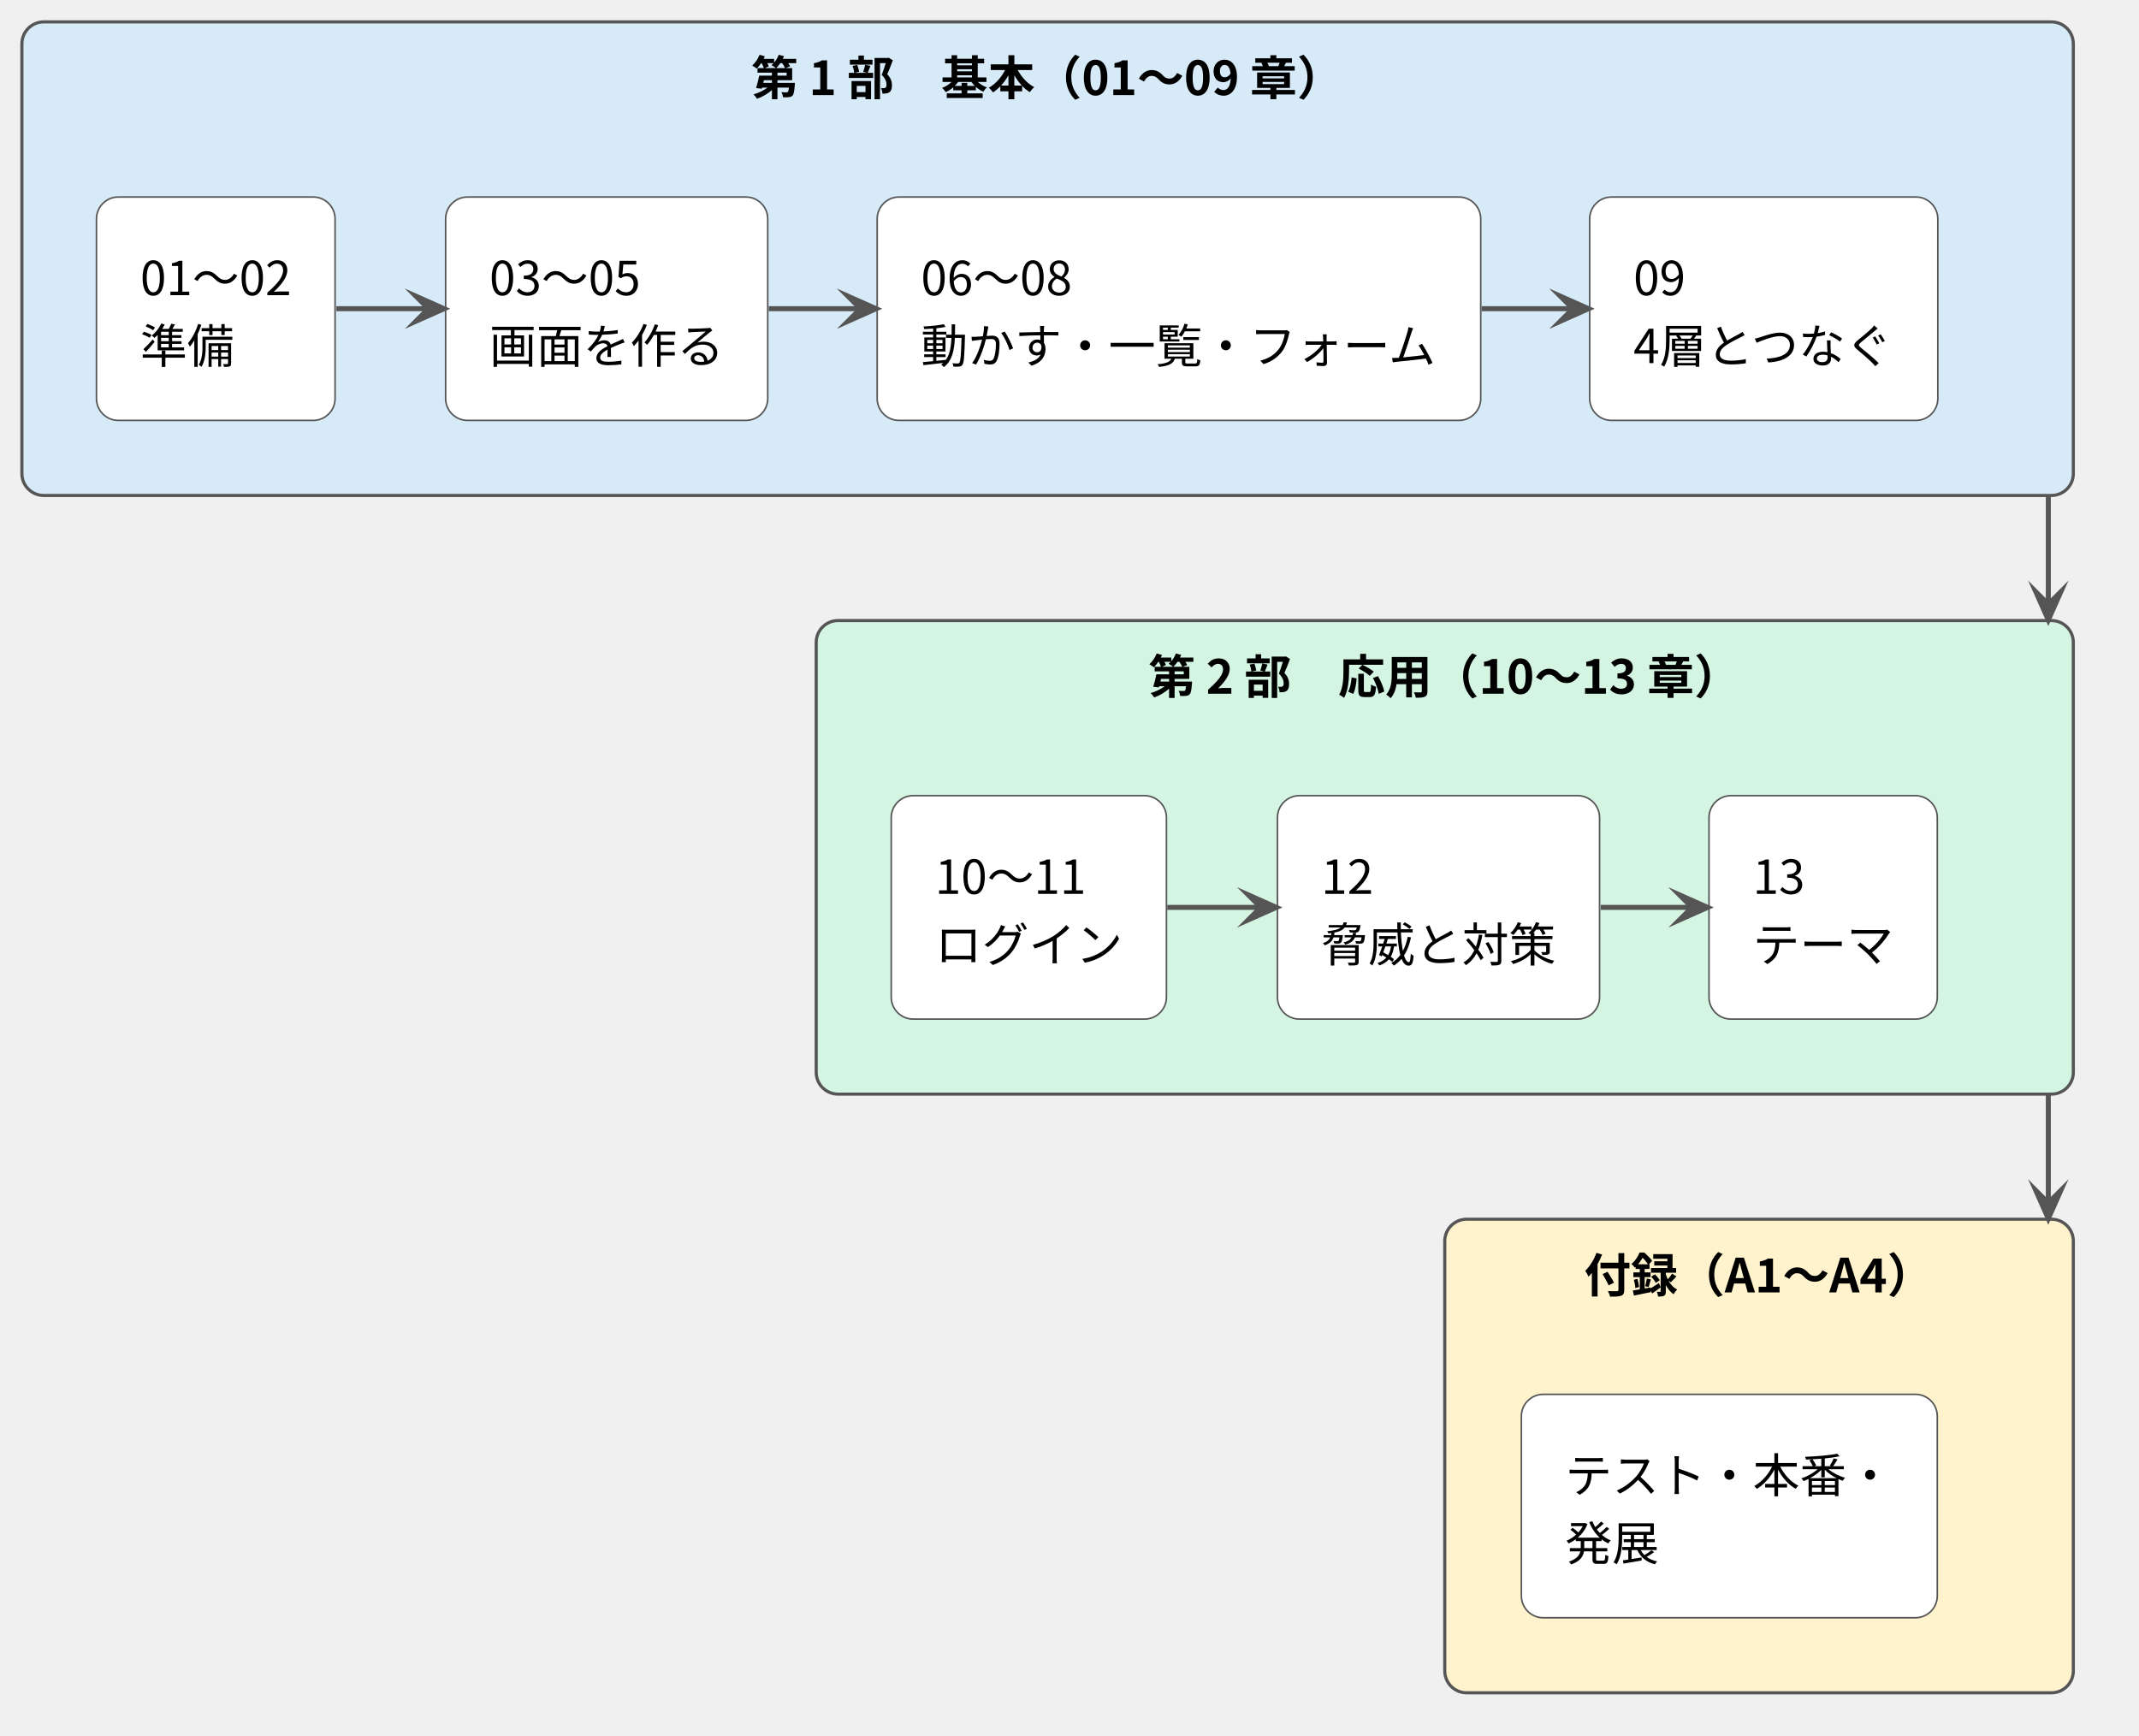
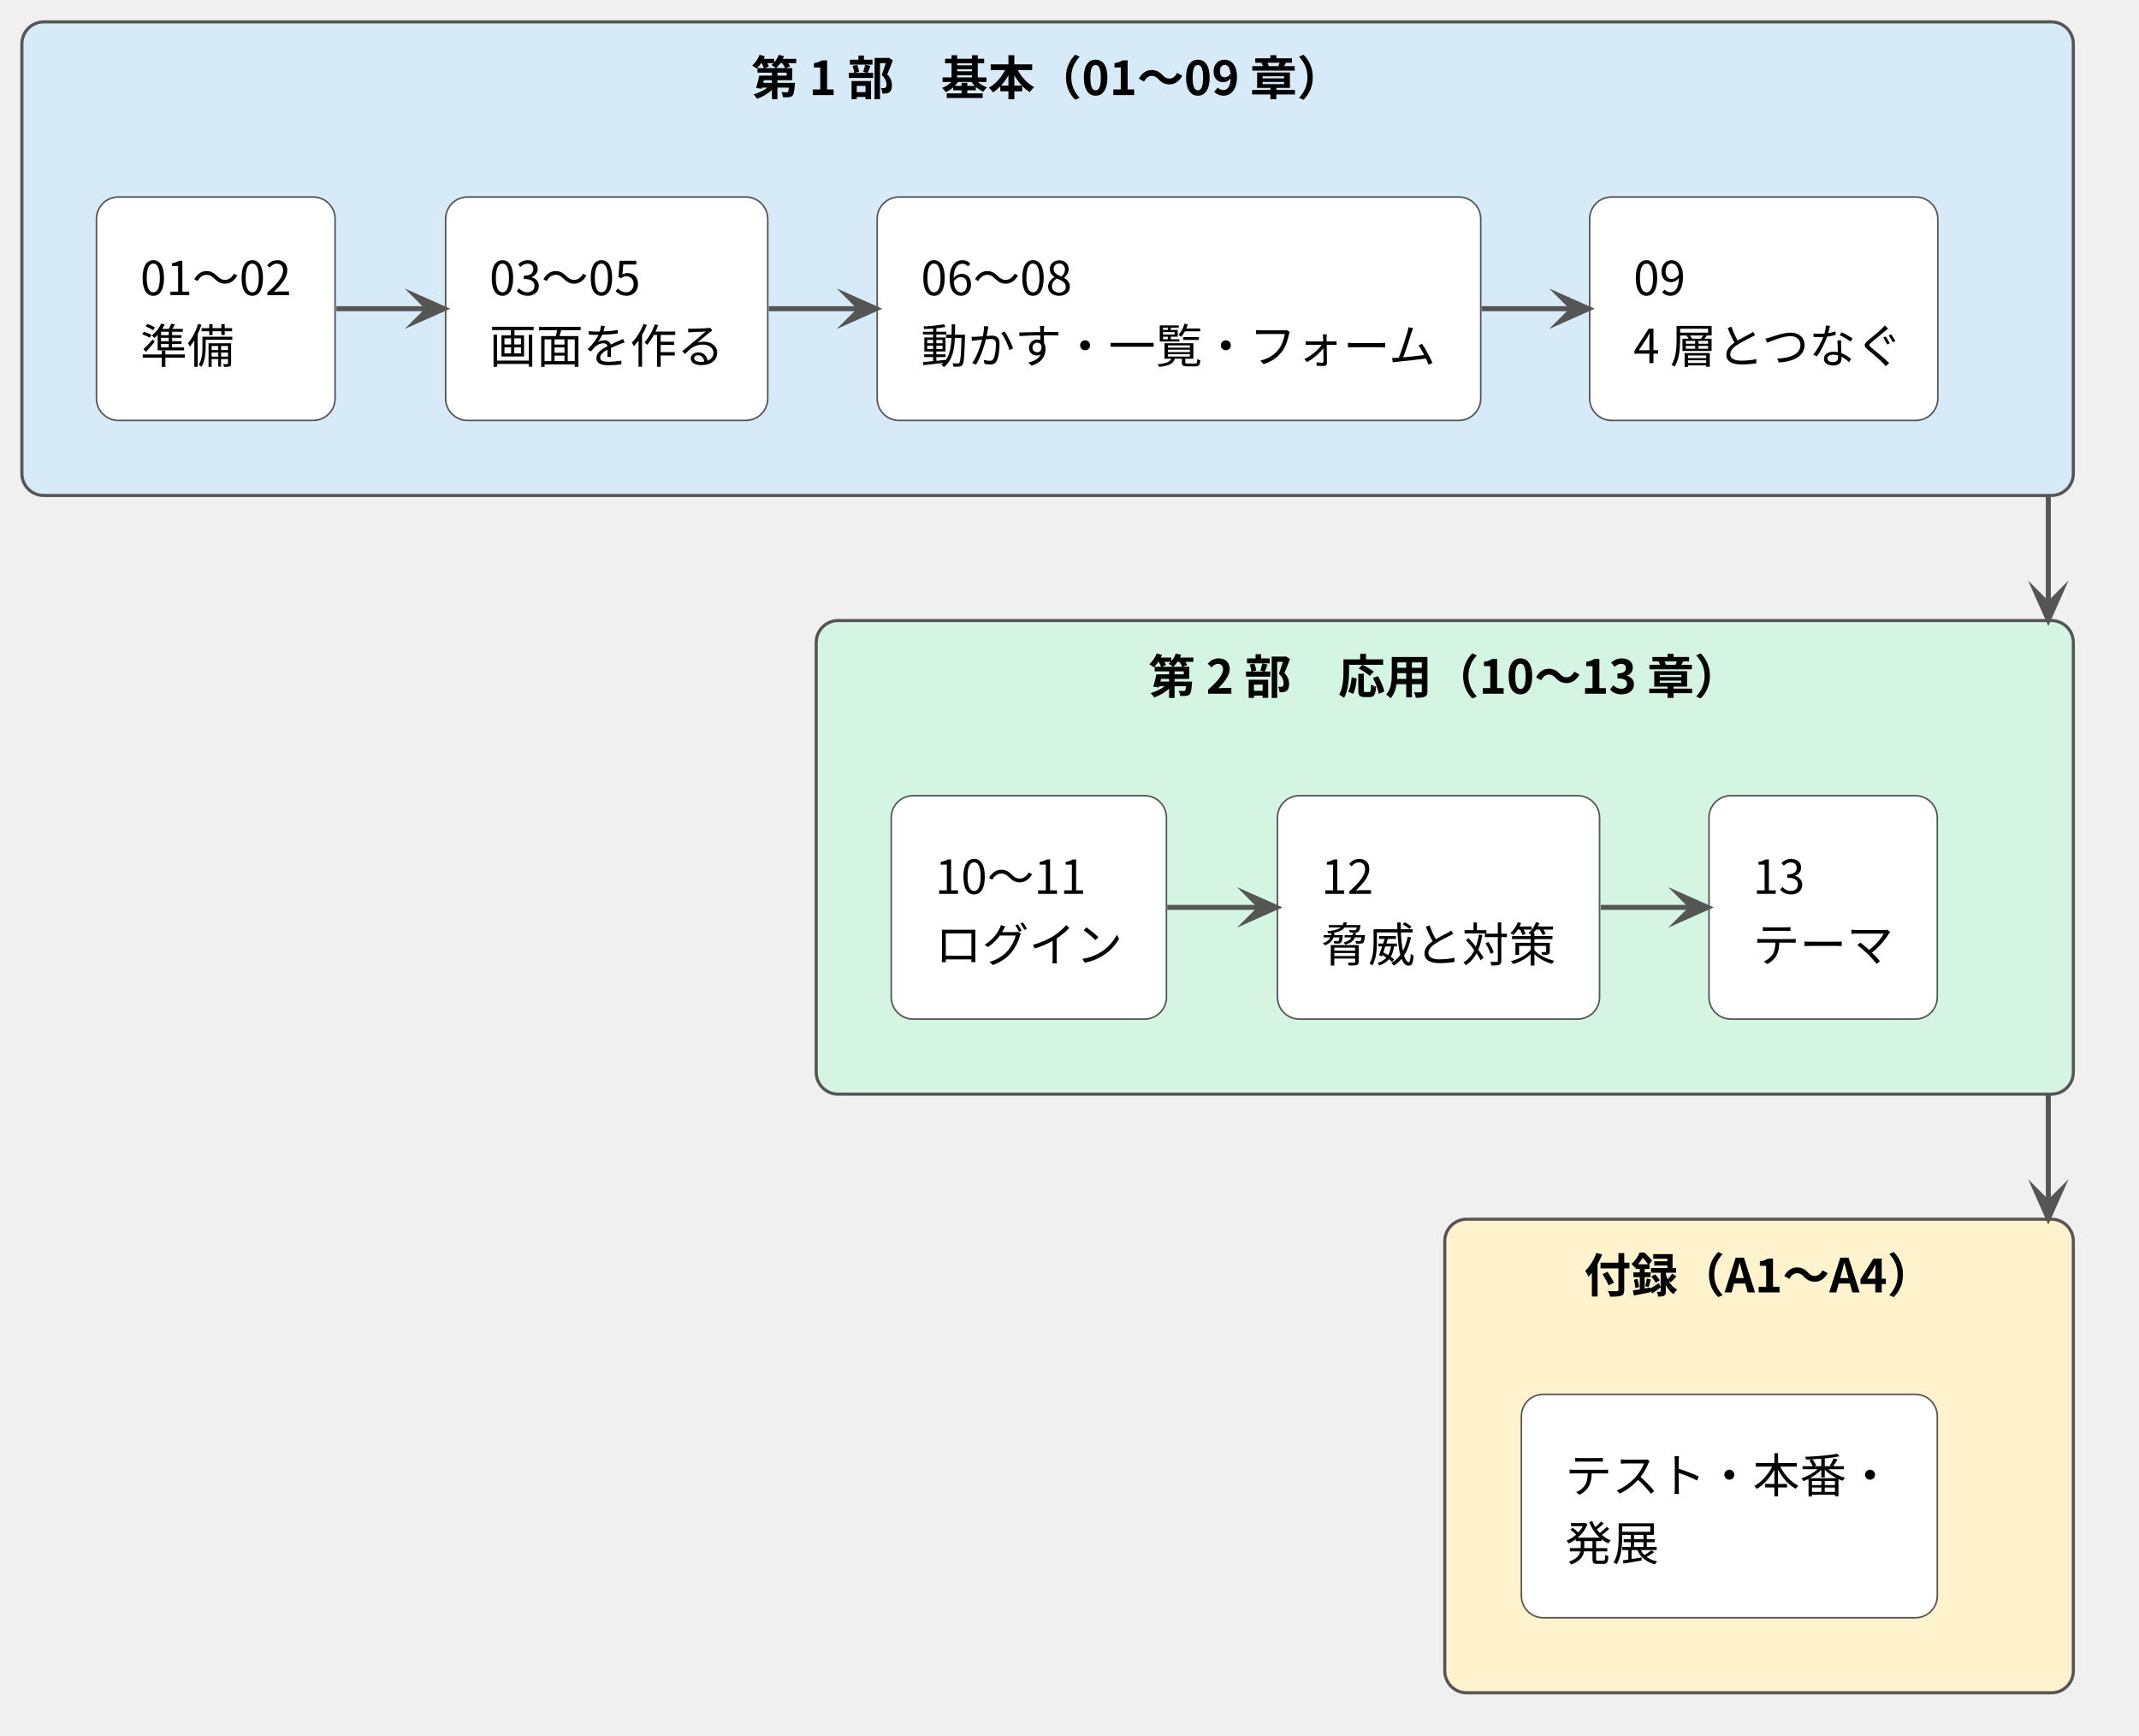
<svg xmlns="http://www.w3.org/2000/svg" version="1.1" data-diagram-type="DESCRIPTION" style="width:684px;height:555px;background:#FFFFFF;" width="684px" height="555px" viewBox="0 0 684 555" zoomAndPan="magnify" preserveAspectRatio="none" contentStyleType="text/css">
  <defs />
  <g font-family="sans-serif" lengthAdjust="spacing">
    <g class="cluster" data-qualified-name="A" id="ent0001" data-source-line="4">
      <rect x="7" y="7" width="656" height="151.44" fill="#D6EAF8" style="stroke:#555;stroke-width:1;" rx="7" ry="7" />
      <text x="240.267" y="30.4" fill="#000" font-size="15" textLength="189.466" font-weight="700" font-family="'Noto Sans CJK JP', 'Hiragino Sans', 'Hiragino Kaku Gothic ProN', 'Yu Gothic', 'Meiryo', sans-serif">第 1 部　基本（01〜09 章）</text>
    </g>
    <g class="cluster" data-qualified-name="B" id="ent0009" data-source-line="13">
      <rect x="261" y="198.44" width="402" height="151.44" fill="#D5F5E3" style="stroke:#555;stroke-width:1;" rx="7" ry="7" />
      <text x="367.267" y="221.84" fill="#000" font-size="15" textLength="189.466" font-weight="700" font-family="'Noto Sans CJK JP', 'Hiragino Sans', 'Hiragino Kaku Gothic ProN', 'Yu Gothic', 'Meiryo', sans-serif">第 2 部　応用（10〜13 章）</text>
    </g>
    <g class="cluster" data-qualified-name="C" id="ent0015" data-source-line="20">
      <rect x="462" y="389.88" width="201" height="151.44" fill="#FFF3CD" style="stroke:#555;stroke-width:1;" rx="7" ry="7" />
      <text x="506.535" y="413.28" fill="#000" font-size="15" textLength="111.931" font-weight="700" font-family="'Noto Sans CJK JP', 'Hiragino Sans', 'Hiragino Kaku Gothic ProN', 'Yu Gothic', 'Meiryo', sans-serif">付録（A1〜A4）</text>
    </g>
    <g class="entity" data-qualified-name="A.a1" id="ent0002" data-source-line="5">
      <rect x="30.85" y="63" width="76.3" height="71.44" fill="#FFF" style="stroke:#555;stroke-width:0.5;" rx="7" ry="7" />
      <text x="44.85" y="94.4" fill="#000" font-size="15" textLength="48.3" font-family="'Noto Sans CJK JP', 'Hiragino Sans', 'Hiragino Kaku Gothic ProN', 'Yu Gothic', 'Meiryo', sans-serif">01〜02</text>
      <text x="44.85" y="116.12" fill="#000" font-size="15" textLength="30" font-family="'Noto Sans CJK JP', 'Hiragino Sans', 'Hiragino Kaku Gothic ProN', 'Yu Gothic', 'Meiryo', sans-serif">準備</text>
    </g>
    <g class="entity" data-qualified-name="A.a2" id="ent0003" data-source-line="6">
      <rect x="142.5" y="63" width="103.001" height="71.44" fill="#FFF" style="stroke:#555;stroke-width:0.5;" rx="7" ry="7" />
      <text x="156.5" y="94.4" fill="#000" font-size="15" textLength="48.3" font-family="'Noto Sans CJK JP', 'Hiragino Sans', 'Hiragino Kaku Gothic ProN', 'Yu Gothic', 'Meiryo', sans-serif">03〜05</text>
      <text x="156.5" y="116.12" fill="#000" font-size="15" textLength="75.001" font-family="'Noto Sans CJK JP', 'Hiragino Sans', 'Hiragino Kaku Gothic ProN', 'Yu Gothic', 'Meiryo', sans-serif">画面を作る</text>
    </g>
    <g class="entity" data-qualified-name="A.a3" id="ent0004" data-source-line="7">
      <rect x="280.5" y="63" width="193.001" height="71.44" fill="#FFF" style="stroke:#555;stroke-width:0.5;" rx="7" ry="7" />
      <text x="294.5" y="94.4" fill="#000" font-size="15" textLength="48.3" font-family="'Noto Sans CJK JP', 'Hiragino Sans', 'Hiragino Kaku Gothic ProN', 'Yu Gothic', 'Meiryo', sans-serif">06〜08</text>
      <text x="294.5" y="116.12" fill="#000" font-size="15" textLength="165.001" font-family="'Noto Sans CJK JP', 'Hiragino Sans', 'Hiragino Kaku Gothic ProN', 'Yu Gothic', 'Meiryo', sans-serif">動かす・一覧・フォーム</text>
    </g>
    <g class="entity" data-qualified-name="A.a4" id="ent0005" data-source-line="8">
      <rect x="508.34" y="63" width="111.326" height="71.44" fill="#FFF" style="stroke:#555;stroke-width:0.5;" rx="7" ry="7" />
      <text x="522.34" y="94.4" fill="#000" font-size="15" textLength="16.65" font-family="'Noto Sans CJK JP', 'Hiragino Sans', 'Hiragino Kaku Gothic ProN', 'Yu Gothic', 'Meiryo', sans-serif">09</text>
-       <text x="522.34" y="116.12" fill="#000" font-size="15" textLength="83.326" font-family="'Noto Sans CJK JP', 'Hiragino Sans', 'Hiragino Kaku Gothic ProN', 'Yu Gothic', 'Meiryo', sans-serif">4層とつなぐ</text>
+       <text x="522.34" y="116.12" fill="#000" font-size="15" textLength="83.326" font-family="'Noto Sans CJK JP', 'Hiragino Sans', 'Hiragino Kaku Gothic ProN', 'Yu Gothic', 'Meiryo', sans-serif">4 層とつなぐ</text>
    </g>
    <g class="entity" data-qualified-name="B.b1" id="ent0010" data-source-line="14">
      <rect x="285" y="254.44" width="88" height="71.44" fill="#FFF" style="stroke:#555;stroke-width:0.5;" rx="7" ry="7" />
      <text x="299" y="285.84" fill="#000" font-size="15" textLength="48.3" font-family="'Noto Sans CJK JP', 'Hiragino Sans', 'Hiragino Kaku Gothic ProN', 'Yu Gothic', 'Meiryo', sans-serif">10〜11</text>
      <text x="299" y="307.56" fill="#000" font-size="15" textLength="60" font-family="'Noto Sans CJK JP', 'Hiragino Sans', 'Hiragino Kaku Gothic ProN', 'Yu Gothic', 'Meiryo', sans-serif">ログイン</text>
    </g>
    <g class="entity" data-qualified-name="B.b2" id="ent0011" data-source-line="15">
      <rect x="408.5" y="254.44" width="103.001" height="71.44" fill="#FFF" style="stroke:#555;stroke-width:0.5;" rx="7" ry="7" />
      <text x="422.5" y="285.84" fill="#000" font-size="15" textLength="16.65" font-family="'Noto Sans CJK JP', 'Hiragino Sans', 'Hiragino Kaku Gothic ProN', 'Yu Gothic', 'Meiryo', sans-serif">12</text>
      <text x="422.5" y="307.56" fill="#000" font-size="15" textLength="75.001" font-family="'Noto Sans CJK JP', 'Hiragino Sans', 'Hiragino Kaku Gothic ProN', 'Yu Gothic', 'Meiryo', sans-serif">脅威と対策</text>
    </g>
    <g class="entity" data-qualified-name="B.b3" id="ent0012" data-source-line="16">
      <rect x="546.5" y="254.44" width="73" height="71.44" fill="#FFF" style="stroke:#555;stroke-width:0.5;" rx="7" ry="7" />
      <text x="560.5" y="285.84" fill="#000" font-size="15" textLength="16.65" font-family="'Noto Sans CJK JP', 'Hiragino Sans', 'Hiragino Kaku Gothic ProN', 'Yu Gothic', 'Meiryo', sans-serif">13</text>
      <text x="560.5" y="307.56" fill="#000" font-size="15" textLength="45" font-family="'Noto Sans CJK JP', 'Hiragino Sans', 'Hiragino Kaku Gothic ProN', 'Yu Gothic', 'Meiryo', sans-serif">テーマ</text>
    </g>
    <g class="entity" data-qualified-name="C.c1" id="ent0016" data-source-line="21">
      <rect x="486.5" y="445.88" width="133.001" height="71.44" fill="#FFF" style="stroke:#555;stroke-width:0.5;" rx="7" ry="7" />
      <text x="500.5" y="477.28" fill="#000" font-size="15" textLength="105.001" font-family="'Noto Sans CJK JP', 'Hiragino Sans', 'Hiragino Kaku Gothic ProN', 'Yu Gothic', 'Meiryo', sans-serif">テスト・本番・</text>
      <text x="500.5" y="499" fill="#000" font-size="15" textLength="30" font-family="'Noto Sans CJK JP', 'Hiragino Sans', 'Hiragino Kaku Gothic ProN', 'Yu Gothic', 'Meiryo', sans-serif">発展</text>
    </g>
    <g class="link" data-entity-1="ent0002" data-entity-2="ent0003" id="lnk6" data-source-line="9" data-link-type="dependency">
      <path d="M107.57,98.72 C119.05,98.72 125.53,98.72 137.01,98.72" style="stroke:#555;stroke-width:1.6;" fill="none" id="a1-to-a2" />
      <polygon points="142.01,98.72,133.01,94.72,137.01,98.72,133.01,102.72,142.01,98.72" fill="#555" style="stroke:#555;stroke-width:1.6;stroke-linejoin:miter;stroke-miterlimit:10;" />
    </g>
    <g class="link" data-entity-1="ent0003" data-entity-2="ent0004" id="lnk7" data-source-line="10" data-link-type="dependency">
      <path d="M245.83,98.72 C257.27,98.72 263.71,98.72 275.16,98.72" style="stroke:#555;stroke-width:1.6;" fill="none" id="a2-to-a3" />
      <polygon points="280.16,98.72,271.16,94.72,275.16,98.72,271.16,102.72,280.16,98.72" fill="#555" style="stroke:#555;stroke-width:1.6;stroke-linejoin:miter;stroke-miterlimit:10;" />
    </g>
    <g class="link" data-entity-1="ent0004" data-entity-2="ent0005" id="lnk8" data-source-line="11" data-link-type="dependency">
      <path d="M473.79,98.72 C485.18,98.72 491.58,98.72 502.97,98.72" style="stroke:#555;stroke-width:1.6;" fill="none" id="a3-to-a4" />
      <polygon points="507.97,98.72,498.97,94.72,502.97,98.72,498.97,102.72,507.97,98.72" fill="#555" style="stroke:#555;stroke-width:1.6;stroke-linejoin:miter;stroke-miterlimit:10;" />
    </g>
    <g class="link" data-entity-1="ent0010" data-entity-2="ent0011" id="lnk13" data-source-line="17" data-link-type="dependency">
      <path d="M373.26,290.16 C384.9,290.16 391.53,290.16 403.16,290.16" style="stroke:#555;stroke-width:1.6;" fill="none" id="b1-to-b2" />
      <polygon points="408.16,290.16,399.16,286.16,403.16,290.16,399.16,294.16,408.16,290.16" fill="#555" style="stroke:#555;stroke-width:1.6;stroke-linejoin:miter;stroke-miterlimit:10;" />
    </g>
    <g class="link" data-entity-1="ent0011" data-entity-2="ent0012" id="lnk14" data-source-line="18" data-link-type="dependency">
      <path d="M511.89,290.16 C523.28,290.16 529.67,290.16 541.06,290.16" style="stroke:#555;stroke-width:1.6;" fill="none" id="b2-to-b3" />
      <polygon points="546.06,290.16,537.06,286.16,541.06,290.16,537.06,294.16,546.06,290.16" fill="#555" style="stroke:#555;stroke-width:1.6;stroke-linejoin:miter;stroke-miterlimit:10;" />
    </g>
    <g class="link" data-entity-1="ent0001" data-entity-2="ent0009" id="lnk17" data-source-line="23" data-link-type="dependency">
      <path d="M655,158.71 C655,159.38 655,160.052 655,160.727 C655,171.528 655,183.002 655,194.475 C655,195.192 655,195.909 655,196.626 C655,196.984 655,197.343 655,197.701 C655,197.88 655,193.06 655,193.239" style="stroke:#555;stroke-width:1.6;" fill="none" id="A-to-B" />
      <polygon points="655,198.239,659,189.239,655,193.239,651,189.239,655,198.239" fill="#555" style="stroke:#555;stroke-width:1.6;stroke-linejoin:miter;stroke-miterlimit:10;" />
    </g>
    <g class="link" data-entity-1="ent0009" data-entity-2="ent0015" id="lnk18" data-source-line="24" data-link-type="dependency">
      <path d="M655,350.15 C655,350.82 655,351.492 655,352.167 C655,362.968 655,374.442 655,385.915 C655,386.632 655,387.349 655,388.066 C655,388.424 655,388.783 655,389.141 C655,389.32 655,384.5 655,384.679" style="stroke:#555;stroke-width:1.6;" fill="none" id="B-to-C" />
      <polygon points="655,389.679,659,380.679,655,384.679,651,380.679,655,389.679" fill="#555" style="stroke:#555;stroke-width:1.6;stroke-linejoin:miter;stroke-miterlimit:10;" />
    </g>
  </g>
</svg>
